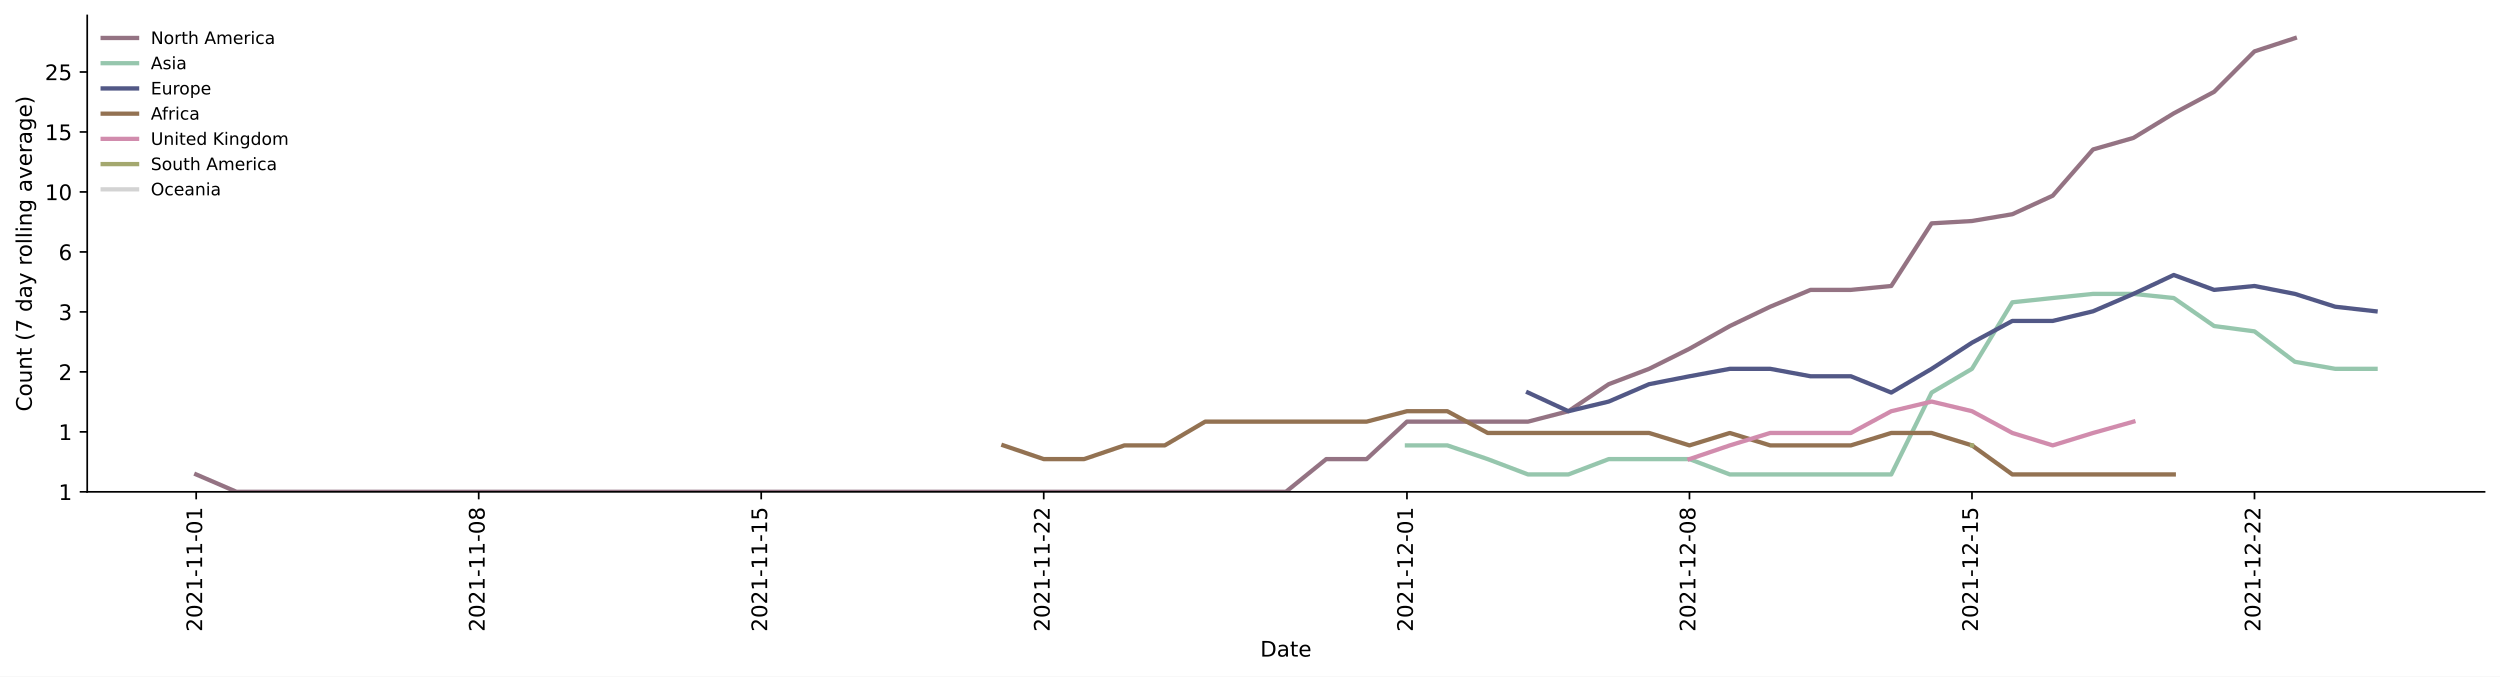
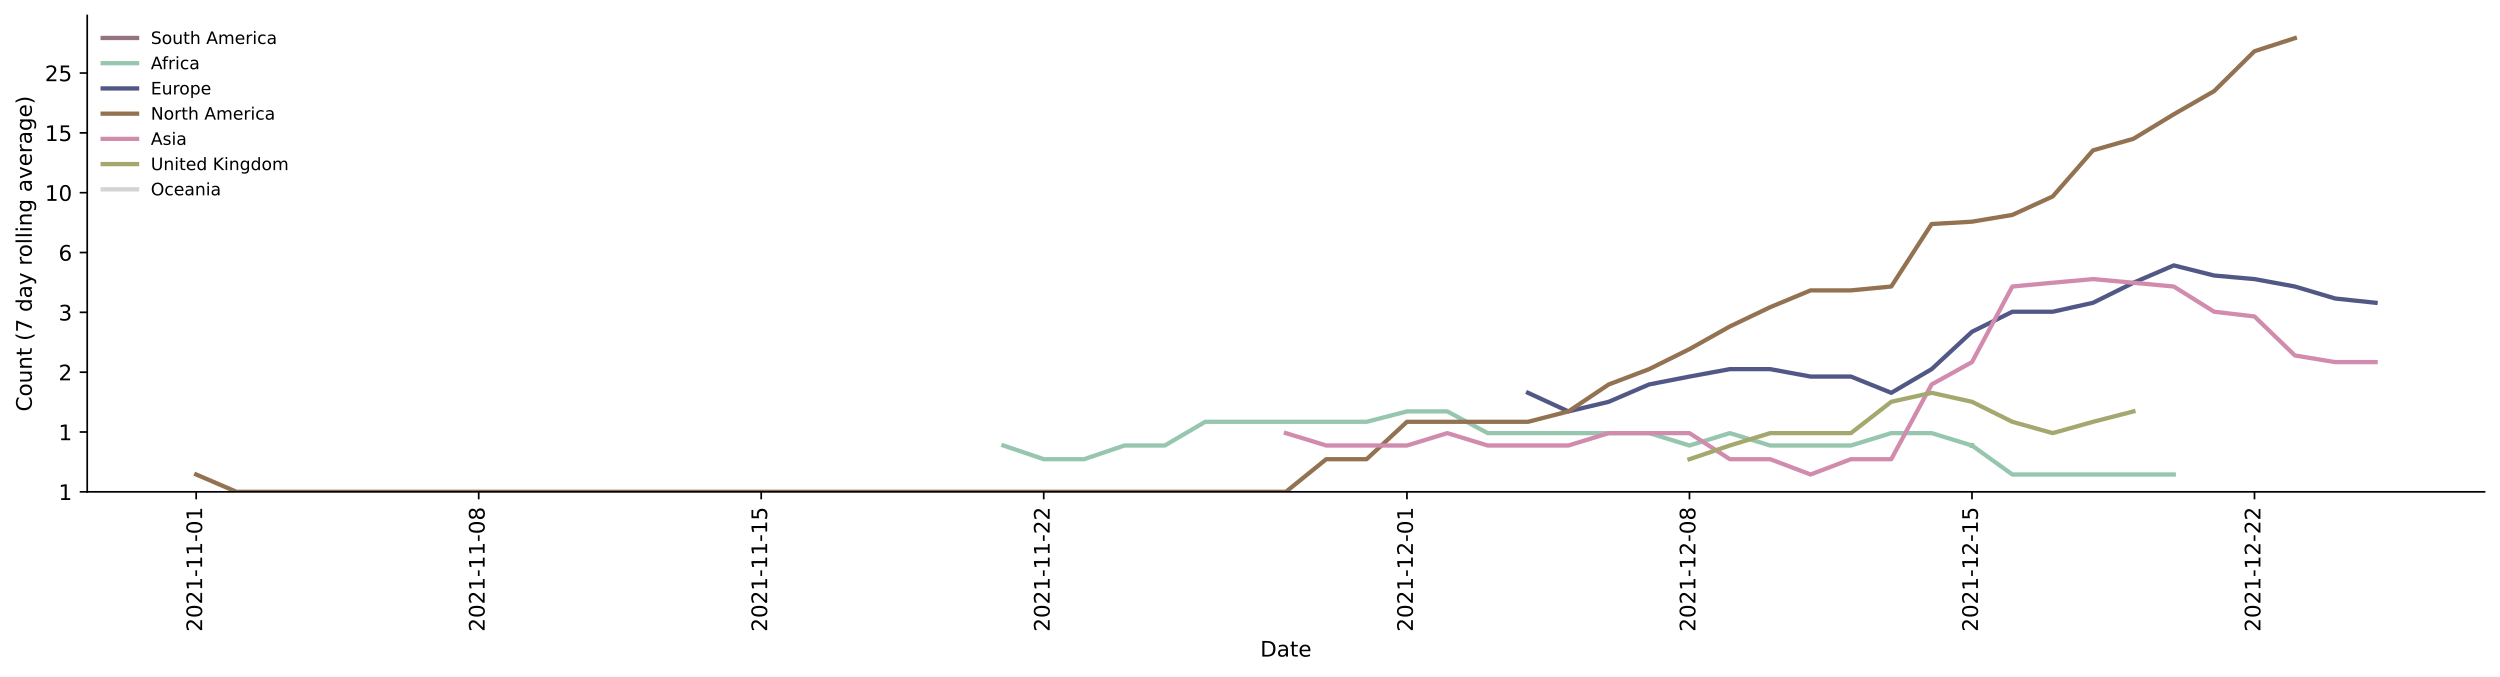
<svg xmlns="http://www.w3.org/2000/svg" xmlns:xlink="http://www.w3.org/1999/xlink" height="314.954pt" version="1.1" viewBox="0 0 1163.803 314.954" width="1163.803pt">
  <defs>
    <style type="text/css">*{stroke-linecap:butt;stroke-linejoin:round;}</style>
  </defs>
  <g id="figure_1">
    <g id="patch_1">
      <path d="M 0 314.954  L 1163.803 314.954  L 1163.803 0  L 0 0  z " style="fill:#ffffff;" />
    </g>
    <g id="axes_1">
      <g id="patch_2">
        <path d="M 40.603 228.96  L 1156.603 228.96  L 1156.603 7.2  L 40.603 7.2  z " style="fill:#ffffff;" />
      </g>
      <g id="matplotlib.axis_1">
        <g id="xtick_1">
          <g id="line2d_1">
            <defs>
-               <path d="M 0 0  L 0 3.5  " id="m4e9413daf3" style="stroke:#000000;stroke-width:0.8;" />
-             </defs>
-             <g>
-               <use style="stroke:#000000;stroke-width:0.8;" x="91.33" xlink:href="#m4e9413daf3" y="228.96" />
+               <path d="M 0 0  L 0 3.5  " id="me863532f3a" style="stroke:#000000;stroke-width:0.8;" />
+             </defs>
+             <g>
+               <use style="stroke:#000000;stroke-width:0.8;" x="91.33" xlink:href="#me863532f3a" y="228.96" />
            </g>
          </g>
          <g id="text_1">
            <g transform="translate(94.08977 294.0756)rotate(-90)scale(0.1 -0.1)">
              <defs>
                <path d="M 1228 531  L 3431 531  L 3431 0  L 469 0  L 469 531  Q 828 903 1448 1529  Q 2069 2156 2228 2338  Q 2531 2678 2651 2914  Q 2772 3150 2772 3378  Q 2772 3750 2511 3984  Q 2250 4219 1831 4219  Q 1534 4219 1204 4116  Q 875 4013 500 3803  L 500 4441  Q 881 4594 1212 4672  Q 1544 4750 1819 4750  Q 2544 4750 2975 4387  Q 3406 4025 3406 3419  Q 3406 3131 3298 2873  Q 3191 2616 2906 2266  Q 2828 2175 2409 1742  Q 1991 1309 1228 531  z " id="DejaVuSans-32" transform="scale(0.015625)" />
                <path d="M 2034 4250  Q 1547 4250 1301 3770  Q 1056 3291 1056 2328  Q 1056 1369 1301 889  Q 1547 409 2034 409  Q 2525 409 2770 889  Q 3016 1369 3016 2328  Q 3016 3291 2770 3770  Q 2525 4250 2034 4250  z M 2034 4750  Q 2819 4750 3233 4129  Q 3647 3509 3647 2328  Q 3647 1150 3233 529  Q 2819 -91 2034 -91  Q 1250 -91 836 529  Q 422 1150 422 2328  Q 422 3509 836 4129  Q 1250 4750 2034 4750  z " id="DejaVuSans-30" transform="scale(0.015625)" />
                <path d="M 794 531  L 1825 531  L 1825 4091  L 703 3866  L 703 4441  L 1819 4666  L 2450 4666  L 2450 531  L 3481 531  L 3481 0  L 794 0  L 794 531  z " id="DejaVuSans-31" transform="scale(0.015625)" />
                <path d="M 313 2009  L 1997 2009  L 1997 1497  L 313 1497  L 313 2009  z " id="DejaVuSans-2d" transform="scale(0.015625)" />
              </defs>
              <use xlink:href="#DejaVuSans-32" />
              <use x="63.623" xlink:href="#DejaVuSans-30" />
              <use x="127.246" xlink:href="#DejaVuSans-32" />
              <use x="190.869" xlink:href="#DejaVuSans-31" />
              <use x="254.492" xlink:href="#DejaVuSans-2d" />
              <use x="290.576" xlink:href="#DejaVuSans-31" />
              <use x="354.199" xlink:href="#DejaVuSans-31" />
              <use x="417.822" xlink:href="#DejaVuSans-2d" />
              <use x="453.906" xlink:href="#DejaVuSans-30" />
              <use x="517.529" xlink:href="#DejaVuSans-31" />
            </g>
          </g>
        </g>
        <g id="xtick_2">
          <g id="line2d_2">
            <g>
-               <use style="stroke:#000000;stroke-width:0.8;" x="222.846" xlink:href="#m4e9413daf3" y="228.96" />
+               <use style="stroke:#000000;stroke-width:0.8;" x="222.846" xlink:href="#me863532f3a" y="228.96" />
            </g>
          </g>
          <g id="text_2">
            <g transform="translate(225.6049 294.0756)rotate(-90)scale(0.1 -0.1)">
              <defs>
                <path d="M 2034 2216  Q 1584 2216 1326 1975  Q 1069 1734 1069 1313  Q 1069 891 1326 650  Q 1584 409 2034 409  Q 2484 409 2743 651  Q 3003 894 3003 1313  Q 3003 1734 2745 1975  Q 2488 2216 2034 2216  z M 1403 2484  Q 997 2584 770 2862  Q 544 3141 544 3541  Q 544 4100 942 4425  Q 1341 4750 2034 4750  Q 2731 4750 3128 4425  Q 3525 4100 3525 3541  Q 3525 3141 3298 2862  Q 3072 2584 2669 2484  Q 3125 2378 3379 2068  Q 3634 1759 3634 1313  Q 3634 634 3220 271  Q 2806 -91 2034 -91  Q 1263 -91 848 271  Q 434 634 434 1313  Q 434 1759 690 2068  Q 947 2378 1403 2484  z M 1172 3481  Q 1172 3119 1398 2916  Q 1625 2713 2034 2713  Q 2441 2713 2670 2916  Q 2900 3119 2900 3481  Q 2900 3844 2670 4047  Q 2441 4250 2034 4250  Q 1625 4250 1398 4047  Q 1172 3844 1172 3481  z " id="DejaVuSans-38" transform="scale(0.015625)" />
              </defs>
              <use xlink:href="#DejaVuSans-32" />
              <use x="63.623" xlink:href="#DejaVuSans-30" />
              <use x="127.246" xlink:href="#DejaVuSans-32" />
              <use x="190.869" xlink:href="#DejaVuSans-31" />
              <use x="254.492" xlink:href="#DejaVuSans-2d" />
              <use x="290.576" xlink:href="#DejaVuSans-31" />
              <use x="354.199" xlink:href="#DejaVuSans-31" />
              <use x="417.822" xlink:href="#DejaVuSans-2d" />
              <use x="453.906" xlink:href="#DejaVuSans-30" />
              <use x="517.529" xlink:href="#DejaVuSans-38" />
            </g>
          </g>
        </g>
        <g id="xtick_3">
          <g id="line2d_3">
            <g>
-               <use style="stroke:#000000;stroke-width:0.8;" x="354.361" xlink:href="#m4e9413daf3" y="228.96" />
+               <use style="stroke:#000000;stroke-width:0.8;" x="354.361" xlink:href="#me863532f3a" y="228.96" />
            </g>
          </g>
          <g id="text_3">
            <g transform="translate(357.1201 294.0756)rotate(-90)scale(0.1 -0.1)">
              <defs>
                <path d="M 691 4666  L 3169 4666  L 3169 4134  L 1269 4134  L 1269 2991  Q 1406 3038 1543 3061  Q 1681 3084 1819 3084  Q 2600 3084 3056 2656  Q 3513 2228 3513 1497  Q 3513 744 3044 326  Q 2575 -91 1722 -91  Q 1428 -91 1123 -41  Q 819 9 494 109  L 494 744  Q 775 591 1075 516  Q 1375 441 1709 441  Q 2250 441 2565 725  Q 2881 1009 2881 1497  Q 2881 1984 2565 2268  Q 2250 2553 1709 2553  Q 1456 2553 1204 2497  Q 953 2441 691 2322  L 691 4666  z " id="DejaVuSans-35" transform="scale(0.015625)" />
              </defs>
              <use xlink:href="#DejaVuSans-32" />
              <use x="63.623" xlink:href="#DejaVuSans-30" />
              <use x="127.246" xlink:href="#DejaVuSans-32" />
              <use x="190.869" xlink:href="#DejaVuSans-31" />
              <use x="254.492" xlink:href="#DejaVuSans-2d" />
              <use x="290.576" xlink:href="#DejaVuSans-31" />
              <use x="354.199" xlink:href="#DejaVuSans-31" />
              <use x="417.822" xlink:href="#DejaVuSans-2d" />
              <use x="453.906" xlink:href="#DejaVuSans-31" />
              <use x="517.529" xlink:href="#DejaVuSans-35" />
            </g>
          </g>
        </g>
        <g id="xtick_4">
          <g id="line2d_4">
            <g>
-               <use style="stroke:#000000;stroke-width:0.8;" x="485.876" xlink:href="#m4e9413daf3" y="228.96" />
+               <use style="stroke:#000000;stroke-width:0.8;" x="485.876" xlink:href="#me863532f3a" y="228.96" />
            </g>
          </g>
          <g id="text_4">
            <g transform="translate(488.6352 294.0756)rotate(-90)scale(0.1 -0.1)">
              <use xlink:href="#DejaVuSans-32" />
              <use x="63.623" xlink:href="#DejaVuSans-30" />
              <use x="127.246" xlink:href="#DejaVuSans-32" />
              <use x="190.869" xlink:href="#DejaVuSans-31" />
              <use x="254.492" xlink:href="#DejaVuSans-2d" />
              <use x="290.576" xlink:href="#DejaVuSans-31" />
              <use x="354.199" xlink:href="#DejaVuSans-31" />
              <use x="417.822" xlink:href="#DejaVuSans-2d" />
              <use x="453.906" xlink:href="#DejaVuSans-32" />
              <use x="517.529" xlink:href="#DejaVuSans-32" />
            </g>
          </g>
        </g>
        <g id="xtick_5">
          <g id="line2d_5">
            <g>
-               <use style="stroke:#000000;stroke-width:0.8;" x="654.967" xlink:href="#m4e9413daf3" y="228.96" />
+               <use style="stroke:#000000;stroke-width:0.8;" x="654.967" xlink:href="#me863532f3a" y="228.96" />
            </g>
          </g>
          <g id="text_5">
            <g transform="translate(657.7261 294.0756)rotate(-90)scale(0.1 -0.1)">
              <use xlink:href="#DejaVuSans-32" />
              <use x="63.623" xlink:href="#DejaVuSans-30" />
              <use x="127.246" xlink:href="#DejaVuSans-32" />
              <use x="190.869" xlink:href="#DejaVuSans-31" />
              <use x="254.492" xlink:href="#DejaVuSans-2d" />
              <use x="290.576" xlink:href="#DejaVuSans-31" />
              <use x="354.199" xlink:href="#DejaVuSans-32" />
              <use x="417.822" xlink:href="#DejaVuSans-2d" />
              <use x="453.906" xlink:href="#DejaVuSans-30" />
              <use x="517.529" xlink:href="#DejaVuSans-31" />
            </g>
          </g>
        </g>
        <g id="xtick_6">
          <g id="line2d_6">
            <g>
-               <use style="stroke:#000000;stroke-width:0.8;" x="786.482" xlink:href="#m4e9413daf3" y="228.96" />
+               <use style="stroke:#000000;stroke-width:0.8;" x="786.482" xlink:href="#me863532f3a" y="228.96" />
            </g>
          </g>
          <g id="text_6">
            <g transform="translate(789.2413 294.0756)rotate(-90)scale(0.1 -0.1)">
              <use xlink:href="#DejaVuSans-32" />
              <use x="63.623" xlink:href="#DejaVuSans-30" />
              <use x="127.246" xlink:href="#DejaVuSans-32" />
              <use x="190.869" xlink:href="#DejaVuSans-31" />
              <use x="254.492" xlink:href="#DejaVuSans-2d" />
              <use x="290.576" xlink:href="#DejaVuSans-31" />
              <use x="354.199" xlink:href="#DejaVuSans-32" />
              <use x="417.822" xlink:href="#DejaVuSans-2d" />
              <use x="453.906" xlink:href="#DejaVuSans-30" />
              <use x="517.529" xlink:href="#DejaVuSans-38" />
            </g>
          </g>
        </g>
        <g id="xtick_7">
          <g id="line2d_7">
            <g>
-               <use style="stroke:#000000;stroke-width:0.8;" x="917.997" xlink:href="#m4e9413daf3" y="228.96" />
+               <use style="stroke:#000000;stroke-width:0.8;" x="917.997" xlink:href="#me863532f3a" y="228.96" />
            </g>
          </g>
          <g id="text_7">
            <g transform="translate(920.7564 294.0756)rotate(-90)scale(0.1 -0.1)">
              <use xlink:href="#DejaVuSans-32" />
              <use x="63.623" xlink:href="#DejaVuSans-30" />
              <use x="127.246" xlink:href="#DejaVuSans-32" />
              <use x="190.869" xlink:href="#DejaVuSans-31" />
              <use x="254.492" xlink:href="#DejaVuSans-2d" />
              <use x="290.576" xlink:href="#DejaVuSans-31" />
              <use x="354.199" xlink:href="#DejaVuSans-32" />
              <use x="417.822" xlink:href="#DejaVuSans-2d" />
              <use x="453.906" xlink:href="#DejaVuSans-31" />
              <use x="517.529" xlink:href="#DejaVuSans-35" />
            </g>
          </g>
        </g>
        <g id="xtick_8">
          <g id="line2d_8">
            <g>
-               <use style="stroke:#000000;stroke-width:0.8;" x="1049.512" xlink:href="#m4e9413daf3" y="228.96" />
+               <use style="stroke:#000000;stroke-width:0.8;" x="1049.512" xlink:href="#me863532f3a" y="228.96" />
            </g>
          </g>
          <g id="text_8">
            <g transform="translate(1052.272 294.0756)rotate(-90)scale(0.1 -0.1)">
              <use xlink:href="#DejaVuSans-32" />
              <use x="63.623" xlink:href="#DejaVuSans-30" />
              <use x="127.246" xlink:href="#DejaVuSans-32" />
              <use x="190.869" xlink:href="#DejaVuSans-31" />
              <use x="254.492" xlink:href="#DejaVuSans-2d" />
              <use x="290.576" xlink:href="#DejaVuSans-31" />
              <use x="354.199" xlink:href="#DejaVuSans-32" />
              <use x="417.822" xlink:href="#DejaVuSans-2d" />
              <use x="453.906" xlink:href="#DejaVuSans-32" />
              <use x="517.529" xlink:href="#DejaVuSans-32" />
            </g>
          </g>
        </g>
        <g id="text_9">
          <g transform="translate(586.6523 305.6741)scale(0.1 -0.1)">
            <defs>
              <path d="M 1259 4147  L 1259 519  L 2022 519  Q 2988 519 3436 956  Q 3884 1394 3884 2338  Q 3884 3275 3436 3711  Q 2988 4147 2022 4147  L 1259 4147  z M 628 4666  L 1925 4666  Q 3281 4666 3915 4102  Q 4550 3538 4550 2338  Q 4550 1131 3912 565  Q 3275 0 1925 0  L 628 0  L 628 4666  z " id="DejaVuSans-44" transform="scale(0.015625)" />
              <path d="M 2194 1759  Q 1497 1759 1228 1600  Q 959 1441 959 1056  Q 959 750 1161 570  Q 1363 391 1709 391  Q 2188 391 2477 730  Q 2766 1069 2766 1631  L 2766 1759  L 2194 1759  z M 3341 1997  L 3341 0  L 2766 0  L 2766 531  Q 2569 213 2275 61  Q 1981 -91 1556 -91  Q 1019 -91 701 211  Q 384 513 384 1019  Q 384 1609 779 1909  Q 1175 2209 1959 2209  L 2766 2209  L 2766 2266  Q 2766 2663 2505 2880  Q 2244 3097 1772 3097  Q 1472 3097 1187 3025  Q 903 2953 641 2809  L 641 3341  Q 956 3463 1253 3523  Q 1550 3584 1831 3584  Q 2591 3584 2966 3190  Q 3341 2797 3341 1997  z " id="DejaVuSans-61" transform="scale(0.015625)" />
              <path d="M 1172 4494  L 1172 3500  L 2356 3500  L 2356 3053  L 1172 3053  L 1172 1153  Q 1172 725 1289 603  Q 1406 481 1766 481  L 2356 481  L 2356 0  L 1766 0  Q 1100 0 847 248  Q 594 497 594 1153  L 594 3053  L 172 3053  L 172 3500  L 594 3500  L 594 4494  L 1172 4494  z " id="DejaVuSans-74" transform="scale(0.015625)" />
              <path d="M 3597 1894  L 3597 1613  L 953 1613  Q 991 1019 1311 708  Q 1631 397 2203 397  Q 2534 397 2845 478  Q 3156 559 3463 722  L 3463 178  Q 3153 47 2828 -22  Q 2503 -91 2169 -91  Q 1331 -91 842 396  Q 353 884 353 1716  Q 353 2575 817 3079  Q 1281 3584 2069 3584  Q 2775 3584 3186 3129  Q 3597 2675 3597 1894  z M 3022 2063  Q 3016 2534 2758 2815  Q 2500 3097 2075 3097  Q 1594 3097 1305 2825  Q 1016 2553 972 2059  L 3022 2063  z " id="DejaVuSans-65" transform="scale(0.015625)" />
            </defs>
            <use xlink:href="#DejaVuSans-44" />
            <use x="77.002" xlink:href="#DejaVuSans-61" />
            <use x="138.281" xlink:href="#DejaVuSans-74" />
            <use x="177.49" xlink:href="#DejaVuSans-65" />
          </g>
        </g>
      </g>
      <g id="matplotlib.axis_2">
        <g id="ytick_1">
          <g id="line2d_9">
            <defs>
-               <path d="M 0 0  L -3.5 0  " id="m91ce982d6d" style="stroke:#000000;stroke-width:0.8;" />
-             </defs>
-             <g>
-               <use style="stroke:#000000;stroke-width:0.8;" x="40.603" xlink:href="#m91ce982d6d" y="228.96" />
+               <path d="M 0 0  L -3.5 0  " id="m32171f8f7d" style="stroke:#000000;stroke-width:0.8;" />
+             </defs>
+             <g>
+               <use style="stroke:#000000;stroke-width:0.8;" x="40.603" xlink:href="#m32171f8f7d" y="228.96" />
            </g>
          </g>
          <g id="text_10">
            <g transform="translate(27.24063 232.7592)scale(0.1 -0.1)">
              <use xlink:href="#DejaVuSans-31" />
            </g>
          </g>
        </g>
        <g id="ytick_2">
          <g id="line2d_10">
            <g>
-               <use style="stroke:#000000;stroke-width:0.8;" x="40.603" xlink:href="#m91ce982d6d" y="201.039" />
+               <use style="stroke:#000000;stroke-width:0.8;" x="40.603" xlink:href="#m32171f8f7d" y="201.109" />
            </g>
          </g>
          <g id="text_11">
-             <g transform="translate(27.24063 204.8382)scale(0.1 -0.1)">
+             <g transform="translate(27.24063 204.908)scale(0.1 -0.1)">
              <use xlink:href="#DejaVuSans-31" />
            </g>
          </g>
        </g>
        <g id="ytick_3">
          <g id="line2d_11">
            <g>
-               <use style="stroke:#000000;stroke-width:0.8;" x="40.603" xlink:href="#m91ce982d6d" y="173.118" />
+               <use style="stroke:#000000;stroke-width:0.8;" x="40.603" xlink:href="#m32171f8f7d" y="173.258" />
            </g>
          </g>
          <g id="text_12">
-             <g transform="translate(27.24063 176.9171)scale(0.1 -0.1)">
+             <g transform="translate(27.24063 177.0568)scale(0.1 -0.1)">
              <use xlink:href="#DejaVuSans-32" />
            </g>
          </g>
        </g>
        <g id="ytick_4">
          <g id="line2d_12">
            <g>
-               <use style="stroke:#000000;stroke-width:0.8;" x="40.603" xlink:href="#m91ce982d6d" y="145.197" />
+               <use style="stroke:#000000;stroke-width:0.8;" x="40.603" xlink:href="#m32171f8f7d" y="145.406" />
            </g>
          </g>
          <g id="text_13">
-             <g transform="translate(27.24063 148.9961)scale(0.1 -0.1)">
+             <g transform="translate(27.24063 149.2055)scale(0.1 -0.1)">
              <defs>
                <path d="M 2597 2516  Q 3050 2419 3304 2112  Q 3559 1806 3559 1356  Q 3559 666 3084 287  Q 2609 -91 1734 -91  Q 1441 -91 1130 -33  Q 819 25 488 141  L 488 750  Q 750 597 1062 519  Q 1375 441 1716 441  Q 2309 441 2620 675  Q 2931 909 2931 1356  Q 2931 1769 2642 2001  Q 2353 2234 1838 2234  L 1294 2234  L 1294 2753  L 1863 2753  Q 2328 2753 2575 2939  Q 2822 3125 2822 3475  Q 2822 3834 2567 4026  Q 2313 4219 1838 4219  Q 1578 4219 1281 4162  Q 984 4106 628 3988  L 628 4550  Q 988 4650 1302 4700  Q 1616 4750 1894 4750  Q 2613 4750 3031 4423  Q 3450 4097 3450 3541  Q 3450 3153 3228 2886  Q 3006 2619 2597 2516  z " id="DejaVuSans-33" transform="scale(0.015625)" />
              </defs>
              <use xlink:href="#DejaVuSans-33" />
            </g>
          </g>
        </g>
        <g id="ytick_5">
          <g id="line2d_13">
            <g>
-               <use style="stroke:#000000;stroke-width:0.8;" x="40.603" xlink:href="#m91ce982d6d" y="117.276" />
+               <use style="stroke:#000000;stroke-width:0.8;" x="40.603" xlink:href="#m32171f8f7d" y="117.555" />
            </g>
          </g>
          <g id="text_14">
-             <g transform="translate(27.24063 121.075)scale(0.1 -0.1)">
+             <g transform="translate(27.24063 121.3543)scale(0.1 -0.1)">
              <defs>
                <path d="M 2113 2584  Q 1688 2584 1439 2293  Q 1191 2003 1191 1497  Q 1191 994 1439 701  Q 1688 409 2113 409  Q 2538 409 2786 701  Q 3034 994 3034 1497  Q 3034 2003 2786 2293  Q 2538 2584 2113 2584  z M 3366 4563  L 3366 3988  Q 3128 4100 2886 4159  Q 2644 4219 2406 4219  Q 1781 4219 1451 3797  Q 1122 3375 1075 2522  Q 1259 2794 1537 2939  Q 1816 3084 2150 3084  Q 2853 3084 3261 2657  Q 3669 2231 3669 1497  Q 3669 778 3244 343  Q 2819 -91 2113 -91  Q 1303 -91 875 529  Q 447 1150 447 2328  Q 447 3434 972 4092  Q 1497 4750 2381 4750  Q 2619 4750 2861 4703  Q 3103 4656 3366 4563  z " id="DejaVuSans-36" transform="scale(0.015625)" />
              </defs>
              <use xlink:href="#DejaVuSans-36" />
            </g>
          </g>
        </g>
        <g id="ytick_6">
          <g id="line2d_14">
            <g>
-               <use style="stroke:#000000;stroke-width:0.8;" x="40.603" xlink:href="#m91ce982d6d" y="89.355" />
+               <use style="stroke:#000000;stroke-width:0.8;" x="40.603" xlink:href="#m32171f8f7d" y="89.704" />
            </g>
          </g>
          <g id="text_15">
-             <g transform="translate(20.87813 93.15394)scale(0.1 -0.1)">
+             <g transform="translate(20.87813 93.50309)scale(0.1 -0.1)">
              <use xlink:href="#DejaVuSans-31" />
              <use x="63.623" xlink:href="#DejaVuSans-30" />
            </g>
          </g>
        </g>
        <g id="ytick_7">
          <g id="line2d_15">
            <g>
-               <use style="stroke:#000000;stroke-width:0.8;" x="40.603" xlink:href="#m91ce982d6d" y="61.434" />
+               <use style="stroke:#000000;stroke-width:0.8;" x="40.603" xlink:href="#m32171f8f7d" y="61.853" />
            </g>
          </g>
          <g id="text_16">
-             <g transform="translate(20.87813 65.23289)scale(0.1 -0.1)">
+             <g transform="translate(20.87813 65.65186)scale(0.1 -0.1)">
              <use xlink:href="#DejaVuSans-31" />
              <use x="63.623" xlink:href="#DejaVuSans-35" />
            </g>
          </g>
        </g>
        <g id="ytick_8">
          <g id="line2d_16">
            <g>
-               <use style="stroke:#000000;stroke-width:0.8;" x="40.603" xlink:href="#m91ce982d6d" y="33.513" />
+               <use style="stroke:#000000;stroke-width:0.8;" x="40.603" xlink:href="#m32171f8f7d" y="34.001" />
            </g>
          </g>
          <g id="text_17">
-             <g transform="translate(20.87813 37.31183)scale(0.1 -0.1)">
+             <g transform="translate(20.87813 37.80063)scale(0.1 -0.1)">
              <use xlink:href="#DejaVuSans-32" />
              <use x="63.623" xlink:href="#DejaVuSans-35" />
            </g>
          </g>
        </g>
        <g id="text_18">
          <g transform="translate(14.79844 191.548)rotate(-90)scale(0.1 -0.1)">
            <defs>
              <path d="M 4122 4306  L 4122 3641  Q 3803 3938 3442 4084  Q 3081 4231 2675 4231  Q 1875 4231 1450 3742  Q 1025 3253 1025 2328  Q 1025 1406 1450 917  Q 1875 428 2675 428  Q 3081 428 3442 575  Q 3803 722 4122 1019  L 4122 359  Q 3791 134 3420 21  Q 3050 -91 2638 -91  Q 1578 -91 968 557  Q 359 1206 359 2328  Q 359 3453 968 4101  Q 1578 4750 2638 4750  Q 3056 4750 3426 4639  Q 3797 4528 4122 4306  z " id="DejaVuSans-43" transform="scale(0.015625)" />
              <path d="M 1959 3097  Q 1497 3097 1228 2736  Q 959 2375 959 1747  Q 959 1119 1226 758  Q 1494 397 1959 397  Q 2419 397 2687 759  Q 2956 1122 2956 1747  Q 2956 2369 2687 2733  Q 2419 3097 1959 3097  z M 1959 3584  Q 2709 3584 3137 3096  Q 3566 2609 3566 1747  Q 3566 888 3137 398  Q 2709 -91 1959 -91  Q 1206 -91 779 398  Q 353 888 353 1747  Q 353 2609 779 3096  Q 1206 3584 1959 3584  z " id="DejaVuSans-6f" transform="scale(0.015625)" />
              <path d="M 544 1381  L 544 3500  L 1119 3500  L 1119 1403  Q 1119 906 1312 657  Q 1506 409 1894 409  Q 2359 409 2629 706  Q 2900 1003 2900 1516  L 2900 3500  L 3475 3500  L 3475 0  L 2900 0  L 2900 538  Q 2691 219 2414 64  Q 2138 -91 1772 -91  Q 1169 -91 856 284  Q 544 659 544 1381  z M 1991 3584  L 1991 3584  z " id="DejaVuSans-75" transform="scale(0.015625)" />
              <path d="M 3513 2113  L 3513 0  L 2938 0  L 2938 2094  Q 2938 2591 2744 2837  Q 2550 3084 2163 3084  Q 1697 3084 1428 2787  Q 1159 2491 1159 1978  L 1159 0  L 581 0  L 581 3500  L 1159 3500  L 1159 2956  Q 1366 3272 1645 3428  Q 1925 3584 2291 3584  Q 2894 3584 3203 3211  Q 3513 2838 3513 2113  z " id="DejaVuSans-6e" transform="scale(0.015625)" />
              <path id="DejaVuSans-20" transform="scale(0.015625)" />
              <path d="M 1984 4856  Q 1566 4138 1362 3434  Q 1159 2731 1159 2009  Q 1159 1288 1364 580  Q 1569 -128 1984 -844  L 1484 -844  Q 1016 -109 783 600  Q 550 1309 550 2009  Q 550 2706 781 3412  Q 1013 4119 1484 4856  L 1984 4856  z " id="DejaVuSans-28" transform="scale(0.015625)" />
              <path d="M 525 4666  L 3525 4666  L 3525 4397  L 1831 0  L 1172 0  L 2766 4134  L 525 4134  L 525 4666  z " id="DejaVuSans-37" transform="scale(0.015625)" />
              <path d="M 2906 2969  L 2906 4863  L 3481 4863  L 3481 0  L 2906 0  L 2906 525  Q 2725 213 2448 61  Q 2172 -91 1784 -91  Q 1150 -91 751 415  Q 353 922 353 1747  Q 353 2572 751 3078  Q 1150 3584 1784 3584  Q 2172 3584 2448 3432  Q 2725 3281 2906 2969  z M 947 1747  Q 947 1113 1208 752  Q 1469 391 1925 391  Q 2381 391 2643 752  Q 2906 1113 2906 1747  Q 2906 2381 2643 2742  Q 2381 3103 1925 3103  Q 1469 3103 1208 2742  Q 947 2381 947 1747  z " id="DejaVuSans-64" transform="scale(0.015625)" />
              <path d="M 2059 -325  Q 1816 -950 1584 -1140  Q 1353 -1331 966 -1331  L 506 -1331  L 506 -850  L 844 -850  Q 1081 -850 1212 -737  Q 1344 -625 1503 -206  L 1606 56  L 191 3500  L 800 3500  L 1894 763  L 2988 3500  L 3597 3500  L 2059 -325  z " id="DejaVuSans-79" transform="scale(0.015625)" />
              <path d="M 2631 2963  Q 2534 3019 2420 3045  Q 2306 3072 2169 3072  Q 1681 3072 1420 2755  Q 1159 2438 1159 1844  L 1159 0  L 581 0  L 581 3500  L 1159 3500  L 1159 2956  Q 1341 3275 1631 3429  Q 1922 3584 2338 3584  Q 2397 3584 2469 3576  Q 2541 3569 2628 3553  L 2631 2963  z " id="DejaVuSans-72" transform="scale(0.015625)" />
              <path d="M 603 4863  L 1178 4863  L 1178 0  L 603 0  L 603 4863  z " id="DejaVuSans-6c" transform="scale(0.015625)" />
              <path d="M 603 3500  L 1178 3500  L 1178 0  L 603 0  L 603 3500  z M 603 4863  L 1178 4863  L 1178 4134  L 603 4134  L 603 4863  z " id="DejaVuSans-69" transform="scale(0.015625)" />
              <path d="M 2906 1791  Q 2906 2416 2648 2759  Q 2391 3103 1925 3103  Q 1463 3103 1205 2759  Q 947 2416 947 1791  Q 947 1169 1205 825  Q 1463 481 1925 481  Q 2391 481 2648 825  Q 2906 1169 2906 1791  z M 3481 434  Q 3481 -459 3084 -895  Q 2688 -1331 1869 -1331  Q 1566 -1331 1297 -1286  Q 1028 -1241 775 -1147  L 775 -588  Q 1028 -725 1275 -790  Q 1522 -856 1778 -856  Q 2344 -856 2625 -561  Q 2906 -266 2906 331  L 2906 616  Q 2728 306 2450 153  Q 2172 0 1784 0  Q 1141 0 747 490  Q 353 981 353 1791  Q 353 2603 747 3093  Q 1141 3584 1784 3584  Q 2172 3584 2450 3431  Q 2728 3278 2906 2969  L 2906 3500  L 3481 3500  L 3481 434  z " id="DejaVuSans-67" transform="scale(0.015625)" />
              <path d="M 191 3500  L 800 3500  L 1894 563  L 2988 3500  L 3597 3500  L 2284 0  L 1503 0  L 191 3500  z " id="DejaVuSans-76" transform="scale(0.015625)" />
              <path d="M 513 4856  L 1013 4856  Q 1481 4119 1714 3412  Q 1947 2706 1947 2009  Q 1947 1309 1714 600  Q 1481 -109 1013 -844  L 513 -844  Q 928 -128 1133 580  Q 1338 1288 1338 2009  Q 1338 2731 1133 3434  Q 928 4138 513 4856  z " id="DejaVuSans-29" transform="scale(0.015625)" />
            </defs>
            <use xlink:href="#DejaVuSans-43" />
            <use x="69.824" xlink:href="#DejaVuSans-6f" />
            <use x="131.006" xlink:href="#DejaVuSans-75" />
            <use x="194.385" xlink:href="#DejaVuSans-6e" />
            <use x="257.764" xlink:href="#DejaVuSans-74" />
            <use x="296.973" xlink:href="#DejaVuSans-20" />
            <use x="328.76" xlink:href="#DejaVuSans-28" />
            <use x="367.773" xlink:href="#DejaVuSans-37" />
            <use x="431.396" xlink:href="#DejaVuSans-20" />
            <use x="463.184" xlink:href="#DejaVuSans-64" />
            <use x="526.66" xlink:href="#DejaVuSans-61" />
            <use x="587.939" xlink:href="#DejaVuSans-79" />
            <use x="647.119" xlink:href="#DejaVuSans-20" />
            <use x="678.906" xlink:href="#DejaVuSans-72" />
            <use x="717.77" xlink:href="#DejaVuSans-6f" />
            <use x="778.951" xlink:href="#DejaVuSans-6c" />
            <use x="806.734" xlink:href="#DejaVuSans-6c" />
            <use x="834.518" xlink:href="#DejaVuSans-69" />
            <use x="862.301" xlink:href="#DejaVuSans-6e" />
            <use x="925.68" xlink:href="#DejaVuSans-67" />
            <use x="989.156" xlink:href="#DejaVuSans-20" />
            <use x="1020.943" xlink:href="#DejaVuSans-61" />
            <use x="1082.223" xlink:href="#DejaVuSans-76" />
            <use x="1141.402" xlink:href="#DejaVuSans-65" />
            <use x="1202.926" xlink:href="#DejaVuSans-72" />
            <use x="1244.039" xlink:href="#DejaVuSans-61" />
            <use x="1305.318" xlink:href="#DejaVuSans-67" />
            <use x="1368.795" xlink:href="#DejaVuSans-65" />
            <use x="1430.318" xlink:href="#DejaVuSans-29" />
          </g>
        </g>
      </g>
      <g id="line2d_17">
-         <path clip-path="url(#p3b3f1520e6)" d="M 91.33 220.864  L 110.118 228.96  L 128.906 228.96  L 147.694 228.96  L 166.482 228.96  L 185.27 228.96  L 204.058 228.96  L 222.846 228.96  L 241.633 228.96  L 260.421 228.96  L 279.209 228.96  L 297.997 228.96  L 316.785 228.96  L 335.573 228.96  L 354.361 228.96  L 373.149 228.96  L 391.936 228.96  L 410.724 228.96  L 429.512 228.96  L 448.3 228.96  L 467.088 228.96  L 485.876 228.96  L 504.664 228.96  L 523.452 228.96  L 542.239 228.96  L 561.027 228.96  L 579.815 228.96  L 598.603 228.96  L 617.391 213.723  L 636.179 213.723  L 654.967 196.281  L 673.755 196.281  L 692.543 196.281  L 711.33 196.281  L 730.118 191.428  L 748.906 178.839  L 767.694 171.697  L 786.482 162.351  L 805.27 151.78  L 824.058 142.782  L 842.846 134.948  L 861.633 134.948  L 880.421 133.138  L 899.209 103.976  L 917.997 102.884  L 936.785 99.72  L 955.573 91.112  L 974.361 69.576  L 993.149 64.197  L 1011.936 52.763  L 1030.724 42.743  L 1049.512 23.912  L 1068.3 17.76  " style="fill:none;stroke:#947383;stroke-linecap:square;stroke-width:2;" />
+         <path clip-path="url(#p7535d415a0)" d="M 917.997 207.389  " style="fill:none;stroke:#947383;stroke-linecap:square;stroke-width:2;" />
      </g>
      <g id="line2d_18">
-         <path clip-path="url(#p3b3f1520e6)" d="M 654.967 207.335  L 673.755 207.335  L 692.543 213.723  L 711.33 220.864  L 730.118 220.864  L 748.906 213.723  L 767.694 213.723  L 786.482 213.723  L 805.27 220.864  L 824.058 220.864  L 842.846 220.864  L 861.633 220.864  L 880.421 220.864  L 899.209 182.752  L 917.997 171.697  L 936.785 140.726  L 955.573 138.738  L 974.361 136.813  L 993.149 136.813  L 1011.936 138.738  L 1030.724 151.78  L 1049.512 154.255  L 1068.3 168.419  L 1087.088 171.697  L 1105.876 171.697  " style="fill:none;stroke:#96c6ad;stroke-linecap:square;stroke-width:2;" />
+         <path clip-path="url(#p7535d415a0)" d="M 467.088 207.389  L 485.876 213.761  L 504.664 213.761  L 523.452 207.389  L 542.239 207.389  L 561.027 196.362  L 579.815 196.362  L 598.603 196.362  L 617.391 196.362  L 636.179 196.362  L 654.967 191.522  L 673.755 191.522  L 692.543 201.625  L 711.33 201.625  L 730.118 201.625  L 748.906 201.625  L 767.694 201.625  L 786.482 207.389  L 805.27 201.625  L 824.058 207.389  L 842.846 207.389  L 861.633 207.389  L 880.421 201.625  L 899.209 201.625  L 917.997 207.389  L 936.785 220.884  L 955.573 220.884  L 974.361 220.884  L 993.149 220.884  L 1011.936 220.884  " style="fill:none;stroke:#96c6ad;stroke-linecap:square;stroke-width:2;" />
      </g>
      <g id="line2d_19">
-         <path clip-path="url(#p3b3f1520e6)" d="M 711.33 182.752  L 730.118 191.428  L 748.906 186.935  L 767.694 178.839  L 786.482 175.163  L 805.27 171.697  L 824.058 171.697  L 842.846 175.163  L 861.633 175.163  L 880.421 182.752  L 899.209 171.697  L 917.997 159.531  L 936.785 149.402  L 955.573 149.402  L 974.361 144.909  L 993.149 136.813  L 1011.936 128.011  L 1030.724 134.948  L 1049.512 133.138  L 1068.3 136.813  L 1087.088 142.782  L 1105.876 144.909  " style="fill:none;stroke:#525886;stroke-linecap:square;stroke-width:2;" />
+         <path clip-path="url(#p7535d415a0)" d="M 711.33 182.867  L 730.118 191.522  L 748.906 187.04  L 767.694 178.964  L 786.482 175.298  L 805.27 171.841  L 824.058 171.841  L 842.846 175.298  L 861.633 175.298  L 880.421 182.867  L 899.209 171.841  L 917.997 154.442  L 936.785 145.119  L 955.573 145.119  L 974.361 140.947  L 993.149 131.624  L 1011.936 123.548  L 1030.724 128.263  L 1049.512 129.92  L 1068.3 133.377  L 1087.088 138.964  L 1105.876 140.947  " style="fill:none;stroke:#525886;stroke-linecap:square;stroke-width:2;" />
      </g>
      <g id="line2d_20">
-         <path clip-path="url(#p3b3f1520e6)" d="M 467.088 207.335  L 485.876 213.723  L 504.664 213.723  L 523.452 207.335  L 542.239 207.335  L 561.027 196.281  L 579.815 196.281  L 598.603 196.281  L 617.391 196.281  L 636.179 196.281  L 654.967 191.428  L 673.755 191.428  L 692.543 201.556  L 711.33 201.556  L 730.118 201.556  L 748.906 201.556  L 767.694 201.556  L 786.482 207.335  L 805.27 201.556  L 824.058 207.335  L 842.846 207.335  L 861.633 207.335  L 880.421 201.556  L 899.209 201.556  L 917.997 207.335  L 936.785 220.864  L 955.573 220.864  L 974.361 220.864  L 993.149 220.864  L 1011.936 220.864  " style="fill:none;stroke:#937252;stroke-linecap:square;stroke-width:2;" />
+         <path clip-path="url(#p7535d415a0)" d="M 91.33 220.884  L 110.118 228.96  L 128.906 228.96  L 147.694 228.96  L 166.482 228.96  L 185.27 228.96  L 204.058 228.96  L 222.846 228.96  L 241.633 228.96  L 260.421 228.96  L 279.209 228.96  L 297.997 228.96  L 316.785 228.96  L 335.573 228.96  L 354.361 228.96  L 373.149 228.96  L 391.936 228.96  L 410.724 228.96  L 429.512 228.96  L 448.3 228.96  L 467.088 228.96  L 485.876 228.96  L 504.664 228.96  L 523.452 228.96  L 542.239 228.96  L 561.027 228.96  L 579.815 228.96  L 598.603 228.96  L 617.391 213.761  L 636.179 213.761  L 654.967 196.362  L 673.755 196.362  L 692.543 196.362  L 711.33 196.362  L 730.118 191.522  L 748.906 178.964  L 767.694 171.841  L 786.482 162.518  L 805.27 151.973  L 824.058 142.997  L 842.846 135.183  L 861.633 135.183  L 880.421 133.377  L 899.209 104.289  L 917.997 103.199  L 936.785 100.043  L 955.573 91.457  L 974.361 69.975  L 993.149 64.609  L 1011.936 53.203  L 1030.724 42.413  L 1049.512 23.841  L 1068.3 17.76  " style="fill:none;stroke:#937252;stroke-linecap:square;stroke-width:2;" />
      </g>
      <g id="line2d_21">
-         <path clip-path="url(#p3b3f1520e6)" d="M 786.482 213.723  L 805.27 207.335  L 824.058 201.556  L 842.846 201.556  L 861.633 201.556  L 880.421 191.428  L 899.209 186.935  L 917.997 191.428  L 936.785 201.556  L 955.573 207.335  L 974.361 201.556  L 993.149 196.281  " style="fill:none;stroke:#d18cad;stroke-linecap:square;stroke-width:2;" />
+         <path clip-path="url(#p7535d415a0)" d="M 598.603 201.625  L 617.391 207.389  L 636.179 207.389  L 654.967 207.389  L 673.755 201.625  L 692.543 207.389  L 711.33 207.389  L 730.118 207.389  L 748.906 201.625  L 767.694 201.625  L 786.482 201.625  L 805.27 213.761  L 824.058 213.761  L 842.846 220.884  L 861.633 213.761  L 880.421 213.761  L 899.209 178.964  L 917.997 168.571  L 936.785 133.377  L 955.573 131.624  L 974.361 129.92  L 993.149 131.624  L 1011.936 133.377  L 1030.724 145.119  L 1049.512 147.319  L 1068.3 165.469  L 1087.088 168.571  L 1105.876 168.571  " style="fill:none;stroke:#d18cad;stroke-linecap:square;stroke-width:2;" />
      </g>
      <g id="line2d_22">
-         <path clip-path="url(#p3b3f1520e6)" d="M 917.997 207.335  " style="fill:none;stroke:#a4a86f;stroke-linecap:square;stroke-width:2;" />
+         <path clip-path="url(#p7535d415a0)" d="M 786.482 213.761  L 805.27 207.389  L 824.058 201.625  L 842.846 201.625  L 861.633 201.625  L 880.421 187.04  L 899.209 182.867  L 917.997 187.04  L 936.785 196.362  L 955.573 201.625  L 974.361 196.362  L 993.149 191.522  " style="fill:none;stroke:#a4a86f;stroke-linecap:square;stroke-width:2;" />
      </g>
      <g id="line2d_23">
-         <path clip-path="url(#p3b3f1520e6)" style="fill:none;stroke:#d3d3d3;stroke-linecap:square;stroke-width:2;" />
+         <path clip-path="url(#p7535d415a0)" style="fill:none;stroke:#d3d3d3;stroke-linecap:square;stroke-width:2;" />
      </g>
      <g id="patch_3">
        <path d="M 40.603 228.96  L 40.603 7.2  " style="fill:none;stroke:#000000;stroke-linecap:square;stroke-linejoin:miter;stroke-width:0.8;" />
      </g>
      <g id="patch_4">
        <path d="M 40.603 228.96  L 1156.603 228.96  " style="fill:none;stroke:#000000;stroke-linecap:square;stroke-linejoin:miter;stroke-width:0.8;" />
      </g>
      <g id="legend_1">
        <g id="line2d_24">
          <path d="M 47.803 17.679  L 63.803 17.679  " style="fill:none;stroke:#947383;stroke-linecap:square;stroke-width:2;" />
        </g>
        <g id="line2d_25" />
        <g id="text_19">
          <g transform="translate(70.20312 20.47875)scale(0.08 -0.08)">
            <defs>
-               <path d="M 628 4666  L 1478 4666  L 3547 763  L 3547 4666  L 4159 4666  L 4159 0  L 3309 0  L 1241 3903  L 1241 0  L 628 0  L 628 4666  z " id="DejaVuSans-4e" transform="scale(0.015625)" />
+               <path d="M 3425 4513  L 3425 3897  Q 3066 4069 2747 4153  Q 2428 4238 2131 4238  Q 1616 4238 1336 4038  Q 1056 3838 1056 3469  Q 1056 3159 1242 3001  Q 1428 2844 1947 2747  L 2328 2669  Q 3034 2534 3370 2195  Q 3706 1856 3706 1288  Q 3706 609 3251 259  Q 2797 -91 1919 -91  Q 1588 -91 1214 -16  Q 841 59 441 206  L 441 856  Q 825 641 1194 531  Q 1563 422 1919 422  Q 2459 422 2753 634  Q 3047 847 3047 1241  Q 3047 1584 2836 1778  Q 2625 1972 2144 2069  L 1759 2144  Q 1053 2284 737 2584  Q 422 2884 422 3419  Q 422 4038 858 4394  Q 1294 4750 2059 4750  Q 2388 4750 2728 4690  Q 3069 4631 3425 4513  z " id="DejaVuSans-53" transform="scale(0.015625)" />
              <path d="M 3513 2113  L 3513 0  L 2938 0  L 2938 2094  Q 2938 2591 2744 2837  Q 2550 3084 2163 3084  Q 1697 3084 1428 2787  Q 1159 2491 1159 1978  L 1159 0  L 581 0  L 581 4863  L 1159 4863  L 1159 2956  Q 1366 3272 1645 3428  Q 1925 3584 2291 3584  Q 2894 3584 3203 3211  Q 3513 2838 3513 2113  z " id="DejaVuSans-68" transform="scale(0.015625)" />
              <path d="M 2188 4044  L 1331 1722  L 3047 1722  L 2188 4044  z M 1831 4666  L 2547 4666  L 4325 0  L 3669 0  L 3244 1197  L 1141 1197  L 716 0  L 50 0  L 1831 4666  z " id="DejaVuSans-41" transform="scale(0.015625)" />
              <path d="M 3328 2828  Q 3544 3216 3844 3400  Q 4144 3584 4550 3584  Q 5097 3584 5394 3201  Q 5691 2819 5691 2113  L 5691 0  L 5113 0  L 5113 2094  Q 5113 2597 4934 2840  Q 4756 3084 4391 3084  Q 3944 3084 3684 2787  Q 3425 2491 3425 1978  L 3425 0  L 2847 0  L 2847 2094  Q 2847 2600 2669 2842  Q 2491 3084 2119 3084  Q 1678 3084 1418 2786  Q 1159 2488 1159 1978  L 1159 0  L 581 0  L 581 3500  L 1159 3500  L 1159 2956  Q 1356 3278 1631 3431  Q 1906 3584 2284 3584  Q 2666 3584 2933 3390  Q 3200 3197 3328 2828  z " id="DejaVuSans-6d" transform="scale(0.015625)" />
              <path d="M 3122 3366  L 3122 2828  Q 2878 2963 2633 3030  Q 2388 3097 2138 3097  Q 1578 3097 1268 2742  Q 959 2388 959 1747  Q 959 1106 1268 751  Q 1578 397 2138 397  Q 2388 397 2633 464  Q 2878 531 3122 666  L 3122 134  Q 2881 22 2623 -34  Q 2366 -91 2075 -91  Q 1284 -91 818 406  Q 353 903 353 1747  Q 353 2603 823 3093  Q 1294 3584 2113 3584  Q 2378 3584 2631 3529  Q 2884 3475 3122 3366  z " id="DejaVuSans-63" transform="scale(0.015625)" />
+             </defs>
+             <use xlink:href="#DejaVuSans-53" />
+             <use x="63.477" xlink:href="#DejaVuSans-6f" />
+             <use x="124.658" xlink:href="#DejaVuSans-75" />
+             <use x="188.037" xlink:href="#DejaVuSans-74" />
+             <use x="227.246" xlink:href="#DejaVuSans-68" />
+             <use x="290.625" xlink:href="#DejaVuSans-20" />
+             <use x="322.412" xlink:href="#DejaVuSans-41" />
+             <use x="390.82" xlink:href="#DejaVuSans-6d" />
+             <use x="488.232" xlink:href="#DejaVuSans-65" />
+             <use x="549.756" xlink:href="#DejaVuSans-72" />
+             <use x="590.869" xlink:href="#DejaVuSans-69" />
+             <use x="618.652" xlink:href="#DejaVuSans-63" />
+             <use x="673.633" xlink:href="#DejaVuSans-61" />
+           </g>
+         </g>
+         <g id="line2d_26">
+           <path d="M 47.803 29.421  L 63.803 29.421  " style="fill:none;stroke:#96c6ad;stroke-linecap:square;stroke-width:2;" />
+         </g>
+         <g id="line2d_27" />
+         <g id="text_20">
+           <g transform="translate(70.20312 32.22125)scale(0.08 -0.08)">
+             <defs>
+               <path d="M 2375 4863  L 2375 4384  L 1825 4384  Q 1516 4384 1395 4259  Q 1275 4134 1275 3809  L 1275 3500  L 2222 3500  L 2222 3053  L 1275 3053  L 1275 0  L 697 0  L 697 3053  L 147 3053  L 147 3500  L 697 3500  L 697 3744  Q 697 4328 969 4595  Q 1241 4863 1831 4863  L 2375 4863  z " id="DejaVuSans-66" transform="scale(0.015625)" />
+             </defs>
+             <use xlink:href="#DejaVuSans-41" />
+             <use x="64.783" xlink:href="#DejaVuSans-66" />
+             <use x="99.988" xlink:href="#DejaVuSans-72" />
+             <use x="141.102" xlink:href="#DejaVuSans-69" />
+             <use x="168.885" xlink:href="#DejaVuSans-63" />
+             <use x="223.865" xlink:href="#DejaVuSans-61" />
+           </g>
+         </g>
+         <g id="line2d_28">
+           <path d="M 47.803 41.164  L 63.803 41.164  " style="fill:none;stroke:#525886;stroke-linecap:square;stroke-width:2;" />
+         </g>
+         <g id="line2d_29" />
+         <g id="text_21">
+           <g transform="translate(70.20312 43.96375)scale(0.08 -0.08)">
+             <defs>
+               <path d="M 628 4666  L 3578 4666  L 3578 4134  L 1259 4134  L 1259 2753  L 3481 2753  L 3481 2222  L 1259 2222  L 1259 531  L 3634 531  L 3634 0  L 628 0  L 628 4666  z " id="DejaVuSans-45" transform="scale(0.015625)" />
+               <path d="M 1159 525  L 1159 -1331  L 581 -1331  L 581 3500  L 1159 3500  L 1159 2969  Q 1341 3281 1617 3432  Q 1894 3584 2278 3584  Q 2916 3584 3314 3078  Q 3713 2572 3713 1747  Q 3713 922 3314 415  Q 2916 -91 2278 -91  Q 1894 -91 1617 61  Q 1341 213 1159 525  z M 3116 1747  Q 3116 2381 2855 2742  Q 2594 3103 2138 3103  Q 1681 3103 1420 2742  Q 1159 2381 1159 1747  Q 1159 1113 1420 752  Q 1681 391 2138 391  Q 2594 391 2855 752  Q 3116 1113 3116 1747  z " id="DejaVuSans-70" transform="scale(0.015625)" />
+             </defs>
+             <use xlink:href="#DejaVuSans-45" />
+             <use x="63.184" xlink:href="#DejaVuSans-75" />
+             <use x="126.562" xlink:href="#DejaVuSans-72" />
+             <use x="165.426" xlink:href="#DejaVuSans-6f" />
+             <use x="226.607" xlink:href="#DejaVuSans-70" />
+             <use x="290.084" xlink:href="#DejaVuSans-65" />
+           </g>
+         </g>
+         <g id="line2d_30">
+           <path d="M 47.803 52.906  L 63.803 52.906  " style="fill:none;stroke:#937252;stroke-linecap:square;stroke-width:2;" />
+         </g>
+         <g id="line2d_31" />
+         <g id="text_22">
+           <g transform="translate(70.20312 55.70625)scale(0.08 -0.08)">
+             <defs>
+               <path d="M 628 4666  L 1478 4666  L 3547 763  L 3547 4666  L 4159 4666  L 4159 0  L 3309 0  L 1241 3903  L 1241 0  L 628 0  L 628 4666  z " id="DejaVuSans-4e" transform="scale(0.015625)" />
            </defs>
            <use xlink:href="#DejaVuSans-4e" />
            <use x="74.805" xlink:href="#DejaVuSans-6f" />
            <use x="135.986" xlink:href="#DejaVuSans-72" />
            <use x="177.1" xlink:href="#DejaVuSans-74" />
            <use x="216.309" xlink:href="#DejaVuSans-68" />
            <use x="279.688" xlink:href="#DejaVuSans-20" />
            <use x="311.475" xlink:href="#DejaVuSans-41" />
            <use x="379.883" xlink:href="#DejaVuSans-6d" />
            <use x="477.295" xlink:href="#DejaVuSans-65" />
            <use x="538.818" xlink:href="#DejaVuSans-72" />
            <use x="579.932" xlink:href="#DejaVuSans-69" />
            <use x="607.715" xlink:href="#DejaVuSans-63" />
            <use x="662.695" xlink:href="#DejaVuSans-61" />
          </g>
        </g>
-         <g id="line2d_26">
-           <path d="M 47.803 29.421  L 63.803 29.421  " style="fill:none;stroke:#96c6ad;stroke-linecap:square;stroke-width:2;" />
-         </g>
-         <g id="line2d_27" />
-         <g id="text_20">
-           <g transform="translate(70.20312 32.22125)scale(0.08 -0.08)">
+         <g id="line2d_32">
+           <path d="M 47.803 64.649  L 63.803 64.649  " style="fill:none;stroke:#d18cad;stroke-linecap:square;stroke-width:2;" />
+         </g>
+         <g id="line2d_33" />
+         <g id="text_23">
+           <g transform="translate(70.20312 67.44875)scale(0.08 -0.08)">
            <defs>
              <path d="M 2834 3397  L 2834 2853  Q 2591 2978 2328 3040  Q 2066 3103 1784 3103  Q 1356 3103 1142 2972  Q 928 2841 928 2578  Q 928 2378 1081 2264  Q 1234 2150 1697 2047  L 1894 2003  Q 2506 1872 2764 1633  Q 3022 1394 3022 966  Q 3022 478 2636 193  Q 2250 -91 1575 -91  Q 1294 -91 989 -36  Q 684 19 347 128  L 347 722  Q 666 556 975 473  Q 1284 391 1588 391  Q 1994 391 2212 530  Q 2431 669 2431 922  Q 2431 1156 2273 1281  Q 2116 1406 1581 1522  L 1381 1569  Q 847 1681 609 1914  Q 372 2147 372 2553  Q 372 3047 722 3315  Q 1072 3584 1716 3584  Q 2034 3584 2315 3537  Q 2597 3491 2834 3397  z " id="DejaVuSans-73" transform="scale(0.015625)" />
            </defs>
            <use xlink:href="#DejaVuSans-41" />
            <use x="68.408" xlink:href="#DejaVuSans-73" />
            <use x="120.508" xlink:href="#DejaVuSans-69" />
            <use x="148.291" xlink:href="#DejaVuSans-61" />
          </g>
        </g>
-         <g id="line2d_28">
-           <path d="M 47.803 41.164  L 63.803 41.164  " style="fill:none;stroke:#525886;stroke-linecap:square;stroke-width:2;" />
-         </g>
-         <g id="line2d_29" />
-         <g id="text_21">
-           <g transform="translate(70.20312 43.96375)scale(0.08 -0.08)">
-             <defs>
-               <path d="M 628 4666  L 3578 4666  L 3578 4134  L 1259 4134  L 1259 2753  L 3481 2753  L 3481 2222  L 1259 2222  L 1259 531  L 3634 531  L 3634 0  L 628 0  L 628 4666  z " id="DejaVuSans-45" transform="scale(0.015625)" />
-               <path d="M 1159 525  L 1159 -1331  L 581 -1331  L 581 3500  L 1159 3500  L 1159 2969  Q 1341 3281 1617 3432  Q 1894 3584 2278 3584  Q 2916 3584 3314 3078  Q 3713 2572 3713 1747  Q 3713 922 3314 415  Q 2916 -91 2278 -91  Q 1894 -91 1617 61  Q 1341 213 1159 525  z M 3116 1747  Q 3116 2381 2855 2742  Q 2594 3103 2138 3103  Q 1681 3103 1420 2742  Q 1159 2381 1159 1747  Q 1159 1113 1420 752  Q 1681 391 2138 391  Q 2594 391 2855 752  Q 3116 1113 3116 1747  z " id="DejaVuSans-70" transform="scale(0.015625)" />
-             </defs>
-             <use xlink:href="#DejaVuSans-45" />
-             <use x="63.184" xlink:href="#DejaVuSans-75" />
-             <use x="126.562" xlink:href="#DejaVuSans-72" />
-             <use x="165.426" xlink:href="#DejaVuSans-6f" />
-             <use x="226.607" xlink:href="#DejaVuSans-70" />
-             <use x="290.084" xlink:href="#DejaVuSans-65" />
-           </g>
-         </g>
-         <g id="line2d_30">
-           <path d="M 47.803 52.906  L 63.803 52.906  " style="fill:none;stroke:#937252;stroke-linecap:square;stroke-width:2;" />
-         </g>
-         <g id="line2d_31" />
-         <g id="text_22">
-           <g transform="translate(70.20312 55.70625)scale(0.08 -0.08)">
-             <defs>
-               <path d="M 2375 4863  L 2375 4384  L 1825 4384  Q 1516 4384 1395 4259  Q 1275 4134 1275 3809  L 1275 3500  L 2222 3500  L 2222 3053  L 1275 3053  L 1275 0  L 697 0  L 697 3053  L 147 3053  L 147 3500  L 697 3500  L 697 3744  Q 697 4328 969 4595  Q 1241 4863 1831 4863  L 2375 4863  z " id="DejaVuSans-66" transform="scale(0.015625)" />
-             </defs>
-             <use xlink:href="#DejaVuSans-41" />
-             <use x="64.783" xlink:href="#DejaVuSans-66" />
-             <use x="99.988" xlink:href="#DejaVuSans-72" />
-             <use x="141.102" xlink:href="#DejaVuSans-69" />
-             <use x="168.885" xlink:href="#DejaVuSans-63" />
-             <use x="223.865" xlink:href="#DejaVuSans-61" />
-           </g>
-         </g>
-         <g id="line2d_32">
-           <path d="M 47.803 64.649  L 63.803 64.649  " style="fill:none;stroke:#d18cad;stroke-linecap:square;stroke-width:2;" />
-         </g>
-         <g id="line2d_33" />
-         <g id="text_23">
-           <g transform="translate(70.20312 67.44875)scale(0.08 -0.08)">
+         <g id="line2d_34">
+           <path d="M 47.803 76.391  L 63.803 76.391  " style="fill:none;stroke:#a4a86f;stroke-linecap:square;stroke-width:2;" />
+         </g>
+         <g id="line2d_35" />
+         <g id="text_24">
+           <g transform="translate(70.20312 79.19125)scale(0.08 -0.08)">
            <defs>
              <path d="M 556 4666  L 1191 4666  L 1191 1831  Q 1191 1081 1462 751  Q 1734 422 2344 422  Q 2950 422 3222 751  Q 3494 1081 3494 1831  L 3494 4666  L 4128 4666  L 4128 1753  Q 4128 841 3676 375  Q 3225 -91 2344 -91  Q 1459 -91 1007 375  Q 556 841 556 1753  L 556 4666  z " id="DejaVuSans-55" transform="scale(0.015625)" />
              <path d="M 628 4666  L 1259 4666  L 1259 2694  L 3353 4666  L 4166 4666  L 1850 2491  L 4331 0  L 3500 0  L 1259 2247  L 1259 0  L 628 0  L 628 4666  z " id="DejaVuSans-4b" transform="scale(0.015625)" />
            </defs>
            <use xlink:href="#DejaVuSans-55" />
            <use x="73.193" xlink:href="#DejaVuSans-6e" />
            <use x="136.572" xlink:href="#DejaVuSans-69" />
            <use x="164.355" xlink:href="#DejaVuSans-74" />
            <use x="203.564" xlink:href="#DejaVuSans-65" />
            <use x="265.088" xlink:href="#DejaVuSans-64" />
            <use x="328.564" xlink:href="#DejaVuSans-20" />
            <use x="360.352" xlink:href="#DejaVuSans-4b" />
            <use x="425.928" xlink:href="#DejaVuSans-69" />
            <use x="453.711" xlink:href="#DejaVuSans-6e" />
            <use x="517.09" xlink:href="#DejaVuSans-67" />
            <use x="580.566" xlink:href="#DejaVuSans-64" />
            <use x="644.043" xlink:href="#DejaVuSans-6f" />
            <use x="705.225" xlink:href="#DejaVuSans-6d" />
          </g>
        </g>
-         <g id="line2d_34">
-           <path d="M 47.803 76.391  L 63.803 76.391  " style="fill:none;stroke:#a4a86f;stroke-linecap:square;stroke-width:2;" />
-         </g>
-         <g id="line2d_35" />
-         <g id="text_24">
-           <g transform="translate(70.20312 79.19125)scale(0.08 -0.08)">
-             <defs>
-               <path d="M 3425 4513  L 3425 3897  Q 3066 4069 2747 4153  Q 2428 4238 2131 4238  Q 1616 4238 1336 4038  Q 1056 3838 1056 3469  Q 1056 3159 1242 3001  Q 1428 2844 1947 2747  L 2328 2669  Q 3034 2534 3370 2195  Q 3706 1856 3706 1288  Q 3706 609 3251 259  Q 2797 -91 1919 -91  Q 1588 -91 1214 -16  Q 841 59 441 206  L 441 856  Q 825 641 1194 531  Q 1563 422 1919 422  Q 2459 422 2753 634  Q 3047 847 3047 1241  Q 3047 1584 2836 1778  Q 2625 1972 2144 2069  L 1759 2144  Q 1053 2284 737 2584  Q 422 2884 422 3419  Q 422 4038 858 4394  Q 1294 4750 2059 4750  Q 2388 4750 2728 4690  Q 3069 4631 3425 4513  z " id="DejaVuSans-53" transform="scale(0.015625)" />
-             </defs>
-             <use xlink:href="#DejaVuSans-53" />
-             <use x="63.477" xlink:href="#DejaVuSans-6f" />
-             <use x="124.658" xlink:href="#DejaVuSans-75" />
-             <use x="188.037" xlink:href="#DejaVuSans-74" />
-             <use x="227.246" xlink:href="#DejaVuSans-68" />
-             <use x="290.625" xlink:href="#DejaVuSans-20" />
-             <use x="322.412" xlink:href="#DejaVuSans-41" />
-             <use x="390.82" xlink:href="#DejaVuSans-6d" />
-             <use x="488.232" xlink:href="#DejaVuSans-65" />
-             <use x="549.756" xlink:href="#DejaVuSans-72" />
-             <use x="590.869" xlink:href="#DejaVuSans-69" />
-             <use x="618.652" xlink:href="#DejaVuSans-63" />
-             <use x="673.633" xlink:href="#DejaVuSans-61" />
-           </g>
-         </g>
        <g id="line2d_36">
          <path d="M 47.803 88.134  L 63.803 88.134  " style="fill:none;stroke:#d3d3d3;stroke-linecap:square;stroke-width:2;" />
        </g>
        <g id="line2d_37" />
        <g id="text_25">
          <g transform="translate(70.20312 90.93375)scale(0.08 -0.08)">
            <defs>
              <path d="M 2522 4238  Q 1834 4238 1429 3725  Q 1025 3213 1025 2328  Q 1025 1447 1429 934  Q 1834 422 2522 422  Q 3209 422 3611 934  Q 4013 1447 4013 2328  Q 4013 3213 3611 3725  Q 3209 4238 2522 4238  z M 2522 4750  Q 3503 4750 4090 4092  Q 4678 3434 4678 2328  Q 4678 1225 4090 567  Q 3503 -91 2522 -91  Q 1538 -91 948 565  Q 359 1222 359 2328  Q 359 3434 948 4092  Q 1538 4750 2522 4750  z " id="DejaVuSans-4f" transform="scale(0.015625)" />
            </defs>
            <use xlink:href="#DejaVuSans-4f" />
            <use x="78.711" xlink:href="#DejaVuSans-63" />
            <use x="133.691" xlink:href="#DejaVuSans-65" />
            <use x="195.215" xlink:href="#DejaVuSans-61" />
            <use x="256.494" xlink:href="#DejaVuSans-6e" />
            <use x="319.873" xlink:href="#DejaVuSans-69" />
            <use x="347.656" xlink:href="#DejaVuSans-61" />
          </g>
        </g>
      </g>
    </g>
  </g>
  <defs>
-     <clipPath id="p3b3f1520e6">
+     <clipPath id="p7535d415a0">
      <rect height="221.76" width="1116" x="40.603" y="7.2" />
    </clipPath>
  </defs>
</svg>
